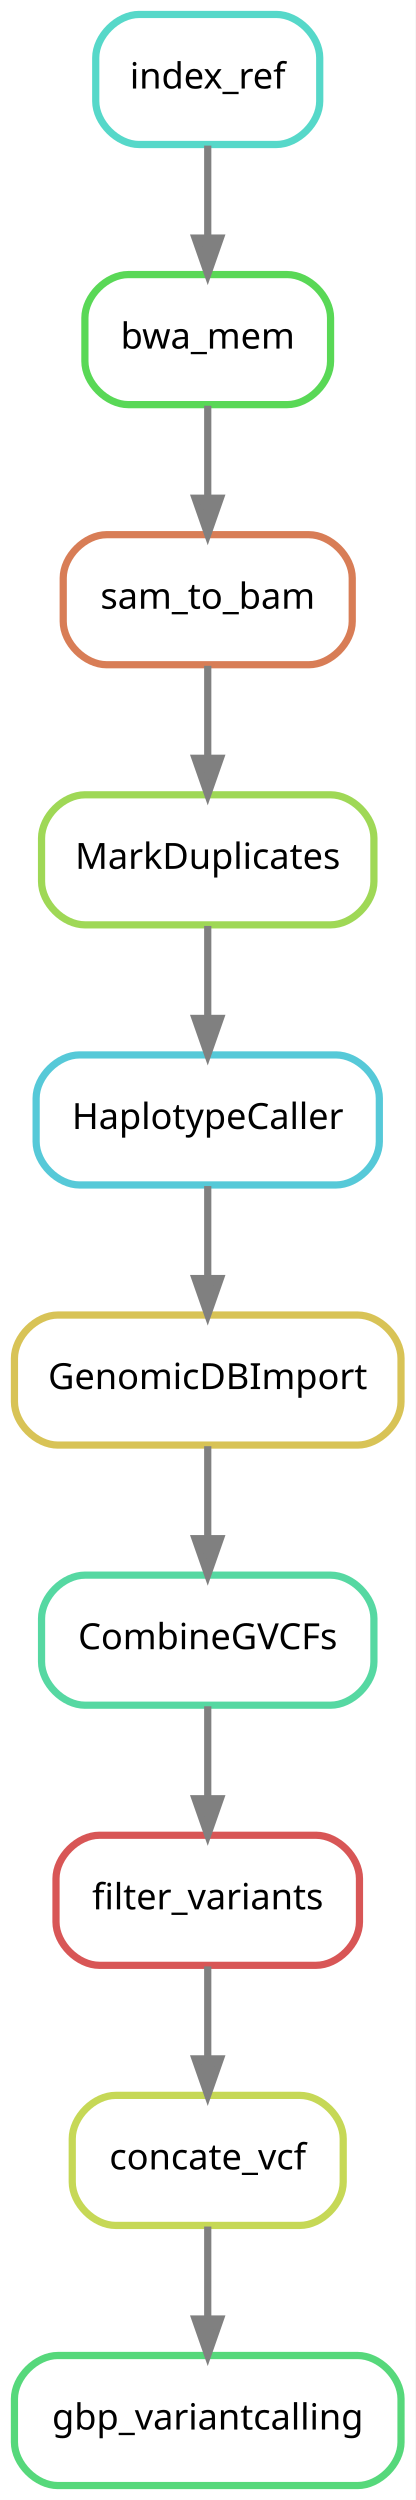
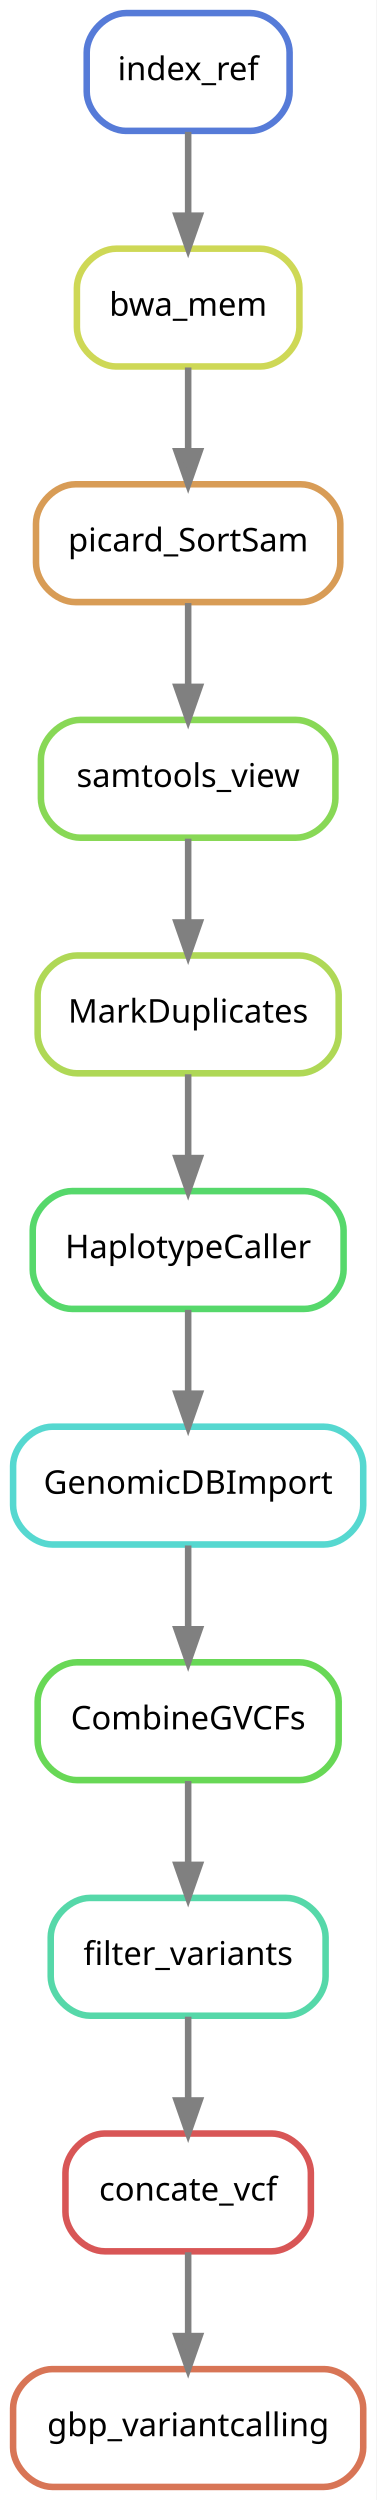
- <svg xmlns="http://www.w3.org/2000/svg" width="115pt" height="692pt" viewBox="0.00 0.00 115.00 692.00">
-   <g id="graph0" class="graph" transform="scale(1 1) rotate(0) translate(4 688)">
-     <polygon fill="white" stroke="transparent" points="-4,4 -4,-688 111,-688 111,4 -4,4" />
+ <svg xmlns="http://www.w3.org/2000/svg" width="115pt" height="764pt" viewBox="0.00 0.00 115.00 764.00">
+   <g id="graph0" class="graph" transform="scale(1 1) rotate(0) translate(4 760)">
+     <polygon fill="white" stroke="transparent" points="-4,4 -4,-760 111,-760 111,4 -4,4" />
    <g id="node1" class="node">
-       <path fill="none" stroke="#56d87b" stroke-width="2" d="M95,-36C95,-36 12,-36 12,-36 6,-36 0,-30 0,-24 0,-24 0,-12 0,-12 0,-6 6,0 12,0 12,0 95,0 95,0 101,0 107,-6 107,-12 107,-12 107,-24 107,-24 107,-30 101,-36 95,-36" />
+       <path fill="none" stroke="#d87556" stroke-width="2" d="M95,-36C95,-36 12,-36 12,-36 6,-36 0,-30 0,-24 0,-24 0,-12 0,-12 0,-6 6,0 12,0 12,0 95,0 95,0 101,0 107,-6 107,-12 107,-12 107,-24 107,-24 107,-30 101,-36 95,-36" />
      <text text-anchor="middle" x="53.5" y="-15.5" font-family="sans" font-size="10.00">gbp_variantcalling</text>
    </g>
    <g id="node2" class="node">
-       <path fill="none" stroke="#c6d856" stroke-width="2" d="M79,-108C79,-108 28,-108 28,-108 22,-108 16,-102 16,-96 16,-96 16,-84 16,-84 16,-78 22,-72 28,-72 28,-72 79,-72 79,-72 85,-72 91,-78 91,-84 91,-84 91,-96 91,-96 91,-102 85,-108 79,-108" />
+       <path fill="none" stroke="#d85656" stroke-width="2" d="M79,-108C79,-108 28,-108 28,-108 22,-108 16,-102 16,-96 16,-96 16,-84 16,-84 16,-78 22,-72 28,-72 28,-72 79,-72 79,-72 85,-72 91,-78 91,-84 91,-84 91,-96 91,-96 91,-102 85,-108 79,-108" />
      <text text-anchor="middle" x="53.5" y="-87.5" font-family="sans" font-size="10.00">concate_vcf</text>
    </g>
    <g id="edge1" class="edge">
      <path fill="none" stroke="grey" stroke-width="2" d="M53.5,-71.7C53.5,-63.98 53.5,-54.71 53.5,-46.11" />
      <polygon fill="grey" stroke="grey" stroke-width="2" points="57,-46.1 53.5,-36.1 50,-46.1 57,-46.1" />
    </g>
    <g id="node3" class="node">
-       <path fill="none" stroke="#d85656" stroke-width="2" d="M83.5,-180C83.5,-180 23.5,-180 23.5,-180 17.5,-180 11.5,-174 11.5,-168 11.5,-168 11.5,-156 11.5,-156 11.5,-150 17.5,-144 23.5,-144 23.5,-144 83.5,-144 83.5,-144 89.5,-144 95.5,-150 95.5,-156 95.5,-156 95.5,-168 95.5,-168 95.5,-174 89.5,-180 83.5,-180" />
+       <path fill="none" stroke="#56d8a9" stroke-width="2" d="M83.5,-180C83.5,-180 23.5,-180 23.5,-180 17.5,-180 11.5,-174 11.5,-168 11.5,-168 11.5,-156 11.5,-156 11.5,-150 17.5,-144 23.5,-144 23.5,-144 83.5,-144 83.5,-144 89.5,-144 95.5,-150 95.5,-156 95.5,-156 95.5,-168 95.5,-168 95.5,-174 89.5,-180 83.5,-180" />
      <text text-anchor="middle" x="53.5" y="-159.5" font-family="sans" font-size="10.00">filter_variants</text>
    </g>
    <g id="edge2" class="edge">
      <path fill="none" stroke="grey" stroke-width="2" d="M53.5,-143.7C53.5,-135.98 53.5,-126.71 53.5,-118.11" />
      <polygon fill="grey" stroke="grey" stroke-width="2" points="57,-118.1 53.5,-108.1 50,-118.1 57,-118.1" />
    </g>
    <g id="node4" class="node">
-       <path fill="none" stroke="#56d8a2" stroke-width="2" d="M87.5,-252C87.5,-252 19.5,-252 19.5,-252 13.5,-252 7.5,-246 7.5,-240 7.5,-240 7.5,-228 7.5,-228 7.5,-222 13.5,-216 19.5,-216 19.5,-216 87.5,-216 87.5,-216 93.5,-216 99.5,-222 99.5,-228 99.5,-228 99.5,-240 99.5,-240 99.5,-246 93.5,-252 87.5,-252" />
+       <path fill="none" stroke="#68d856" stroke-width="2" d="M87.5,-252C87.5,-252 19.5,-252 19.5,-252 13.5,-252 7.5,-246 7.5,-240 7.5,-240 7.5,-228 7.5,-228 7.5,-222 13.5,-216 19.5,-216 19.5,-216 87.5,-216 87.5,-216 93.5,-216 99.5,-222 99.5,-228 99.5,-228 99.5,-240 99.5,-240 99.5,-246 93.5,-252 87.5,-252" />
      <text text-anchor="middle" x="53.5" y="-231.5" font-family="sans" font-size="10.00">CombineGVCFs</text>
    </g>
    <g id="edge3" class="edge">
      <path fill="none" stroke="grey" stroke-width="2" d="M53.5,-215.7C53.5,-207.98 53.5,-198.71 53.5,-190.11" />
      <polygon fill="grey" stroke="grey" stroke-width="2" points="57,-190.1 53.5,-180.1 50,-190.1 57,-190.1" />
    </g>
    <g id="node5" class="node">
-       <path fill="none" stroke="#d8c356" stroke-width="2" d="M95,-324C95,-324 12,-324 12,-324 6,-324 0,-318 0,-312 0,-312 0,-300 0,-300 0,-294 6,-288 12,-288 12,-288 95,-288 95,-288 101,-288 107,-294 107,-300 107,-300 107,-312 107,-312 107,-318 101,-324 95,-324" />
+       <path fill="none" stroke="#56d8d0" stroke-width="2" d="M95,-324C95,-324 12,-324 12,-324 6,-324 0,-318 0,-312 0,-312 0,-300 0,-300 0,-294 6,-288 12,-288 12,-288 95,-288 95,-288 101,-288 107,-294 107,-300 107,-300 107,-312 107,-312 107,-318 101,-324 95,-324" />
      <text text-anchor="middle" x="53.5" y="-303.5" font-family="sans" font-size="10.00">GenomicDBImport</text>
    </g>
    <g id="edge4" class="edge">
      <path fill="none" stroke="grey" stroke-width="2" d="M53.5,-287.7C53.5,-279.98 53.5,-270.71 53.5,-262.11" />
      <polygon fill="grey" stroke="grey" stroke-width="2" points="57,-262.1 53.5,-252.1 50,-262.1 57,-262.1" />
    </g>
    <g id="node6" class="node">
-       <path fill="none" stroke="#56c9d8" stroke-width="2" d="M89,-396C89,-396 18,-396 18,-396 12,-396 6,-390 6,-384 6,-384 6,-372 6,-372 6,-366 12,-360 18,-360 18,-360 89,-360 89,-360 95,-360 101,-366 101,-372 101,-372 101,-384 101,-384 101,-390 95,-396 89,-396" />
+       <path fill="none" stroke="#56d86b" stroke-width="2" d="M89,-396C89,-396 18,-396 18,-396 12,-396 6,-390 6,-384 6,-384 6,-372 6,-372 6,-366 12,-360 18,-360 18,-360 89,-360 89,-360 95,-360 101,-366 101,-372 101,-372 101,-384 101,-384 101,-390 95,-396 89,-396" />
      <text text-anchor="middle" x="53.5" y="-375.5" font-family="sans" font-size="10.00">HaplotypeCaller</text>
    </g>
    <g id="edge5" class="edge">
      <path fill="none" stroke="grey" stroke-width="2" d="M53.5,-359.7C53.5,-351.98 53.5,-342.71 53.5,-334.11" />
      <polygon fill="grey" stroke="grey" stroke-width="2" points="57,-334.1 53.5,-324.1 50,-334.1 57,-334.1" />
    </g>
    <g id="node7" class="node">
-       <path fill="none" stroke="#9fd856" stroke-width="2" d="M87.5,-468C87.5,-468 19.5,-468 19.5,-468 13.5,-468 7.5,-462 7.5,-456 7.5,-456 7.5,-444 7.5,-444 7.5,-438 13.5,-432 19.5,-432 19.5,-432 87.5,-432 87.5,-432 93.5,-432 99.5,-438 99.5,-444 99.5,-444 99.5,-456 99.5,-456 99.5,-462 93.5,-468 87.5,-468" />
+       <path fill="none" stroke="#afd856" stroke-width="2" d="M87.5,-468C87.5,-468 19.5,-468 19.5,-468 13.5,-468 7.5,-462 7.5,-456 7.5,-456 7.5,-444 7.5,-444 7.5,-438 13.5,-432 19.5,-432 19.5,-432 87.5,-432 87.5,-432 93.5,-432 99.5,-438 99.5,-444 99.5,-444 99.5,-456 99.5,-456 99.5,-462 93.5,-468 87.5,-468" />
      <text text-anchor="middle" x="53.5" y="-447.5" font-family="sans" font-size="10.00">MarkDuplicates</text>
    </g>
    <g id="edge6" class="edge">
      <path fill="none" stroke="grey" stroke-width="2" d="M53.5,-431.7C53.5,-423.98 53.5,-414.71 53.5,-406.11" />
      <polygon fill="grey" stroke="grey" stroke-width="2" points="57,-406.1 53.5,-396.1 50,-406.1 57,-406.1" />
    </g>
    <g id="node8" class="node">
-       <path fill="none" stroke="#d87d56" stroke-width="2" d="M81.5,-540C81.5,-540 25.5,-540 25.5,-540 19.5,-540 13.5,-534 13.5,-528 13.5,-528 13.5,-516 13.5,-516 13.5,-510 19.5,-504 25.5,-504 25.5,-504 81.5,-504 81.5,-504 87.5,-504 93.5,-510 93.5,-516 93.5,-516 93.5,-528 93.5,-528 93.5,-534 87.5,-540 81.5,-540" />
-       <text text-anchor="middle" x="53.5" y="-519.5" font-family="sans" font-size="10.00">sam_to_bam</text>
+       <path fill="none" stroke="#88d856" stroke-width="2" d="M86.5,-540C86.5,-540 20.5,-540 20.5,-540 14.5,-540 8.5,-534 8.5,-528 8.5,-528 8.5,-516 8.5,-516 8.5,-510 14.5,-504 20.5,-504 20.5,-504 86.5,-504 86.5,-504 92.5,-504 98.5,-510 98.5,-516 98.5,-516 98.5,-528 98.5,-528 98.5,-534 92.5,-540 86.5,-540" />
+       <text text-anchor="middle" x="53.5" y="-519.5" font-family="sans" font-size="10.00">samtools_view</text>
    </g>
    <g id="edge7" class="edge">
      <path fill="none" stroke="grey" stroke-width="2" d="M53.5,-503.7C53.5,-495.98 53.5,-486.71 53.5,-478.11" />
      <polygon fill="grey" stroke="grey" stroke-width="2" points="57,-478.1 53.5,-468.1 50,-478.1 57,-478.1" />
    </g>
    <g id="node9" class="node">
-       <path fill="none" stroke="#59d856" stroke-width="2" d="M75.5,-612C75.5,-612 31.5,-612 31.5,-612 25.5,-612 19.5,-606 19.5,-600 19.5,-600 19.5,-588 19.5,-588 19.5,-582 25.5,-576 31.5,-576 31.5,-576 75.5,-576 75.5,-576 81.5,-576 87.5,-582 87.5,-588 87.5,-588 87.5,-600 87.5,-600 87.5,-606 81.5,-612 75.5,-612" />
-       <text text-anchor="middle" x="53.5" y="-591.5" font-family="sans" font-size="10.00">bwa_mem</text>
+       <path fill="none" stroke="#d89c56" stroke-width="2" d="M88,-612C88,-612 19,-612 19,-612 13,-612 7,-606 7,-600 7,-600 7,-588 7,-588 7,-582 13,-576 19,-576 19,-576 88,-576 88,-576 94,-576 100,-582 100,-588 100,-588 100,-600 100,-600 100,-606 94,-612 88,-612" />
+       <text text-anchor="middle" x="53.5" y="-591.5" font-family="sans" font-size="10.00">picard_SortSam</text>
    </g>
    <g id="edge8" class="edge">
      <path fill="none" stroke="grey" stroke-width="2" d="M53.5,-575.7C53.5,-567.98 53.5,-558.71 53.5,-550.11" />
      <polygon fill="grey" stroke="grey" stroke-width="2" points="57,-550.1 53.5,-540.1 50,-550.1 57,-550.1" />
    </g>
    <g id="node10" class="node">
-       <path fill="none" stroke="#56d8c9" stroke-width="2" d="M72.5,-684C72.5,-684 34.5,-684 34.5,-684 28.5,-684 22.5,-678 22.5,-672 22.5,-672 22.5,-660 22.5,-660 22.5,-654 28.5,-648 34.5,-648 34.5,-648 72.5,-648 72.5,-648 78.5,-648 84.5,-654 84.5,-660 84.5,-660 84.5,-672 84.5,-672 84.5,-678 78.5,-684 72.5,-684" />
-       <text text-anchor="middle" x="53.5" y="-663.5" font-family="sans" font-size="10.00">index_ref</text>
+       <path fill="none" stroke="#ced856" stroke-width="2" d="M75.5,-684C75.5,-684 31.5,-684 31.5,-684 25.5,-684 19.5,-678 19.5,-672 19.5,-672 19.5,-660 19.5,-660 19.5,-654 25.5,-648 31.5,-648 31.5,-648 75.5,-648 75.5,-648 81.5,-648 87.5,-654 87.5,-660 87.5,-660 87.5,-672 87.5,-672 87.5,-678 81.5,-684 75.5,-684" />
+       <text text-anchor="middle" x="53.5" y="-663.5" font-family="sans" font-size="10.00">bwa_mem</text>
    </g>
    <g id="edge9" class="edge">
      <path fill="none" stroke="grey" stroke-width="2" d="M53.5,-647.7C53.5,-639.98 53.5,-630.71 53.5,-622.11" />
      <polygon fill="grey" stroke="grey" stroke-width="2" points="57,-622.1 53.5,-612.1 50,-622.1 57,-622.1" />
    </g>
+     <g id="node11" class="node">
+       <path fill="none" stroke="#567bd8" stroke-width="2" d="M72.5,-756C72.5,-756 34.5,-756 34.5,-756 28.5,-756 22.5,-750 22.5,-744 22.5,-744 22.5,-732 22.5,-732 22.5,-726 28.5,-720 34.5,-720 34.5,-720 72.5,-720 72.5,-720 78.5,-720 84.5,-726 84.5,-732 84.5,-732 84.5,-744 84.5,-744 84.5,-750 78.5,-756 72.5,-756" />
+       <text text-anchor="middle" x="53.5" y="-735.5" font-family="sans" font-size="10.00">index_ref</text>
+     </g>
+     <g id="edge10" class="edge">
+       <path fill="none" stroke="grey" stroke-width="2" d="M53.5,-719.7C53.5,-711.98 53.5,-702.71 53.5,-694.11" />
+       <polygon fill="grey" stroke="grey" stroke-width="2" points="57,-694.1 53.5,-684.1 50,-694.1 57,-694.1" />
+     </g>
  </g>
</svg>
